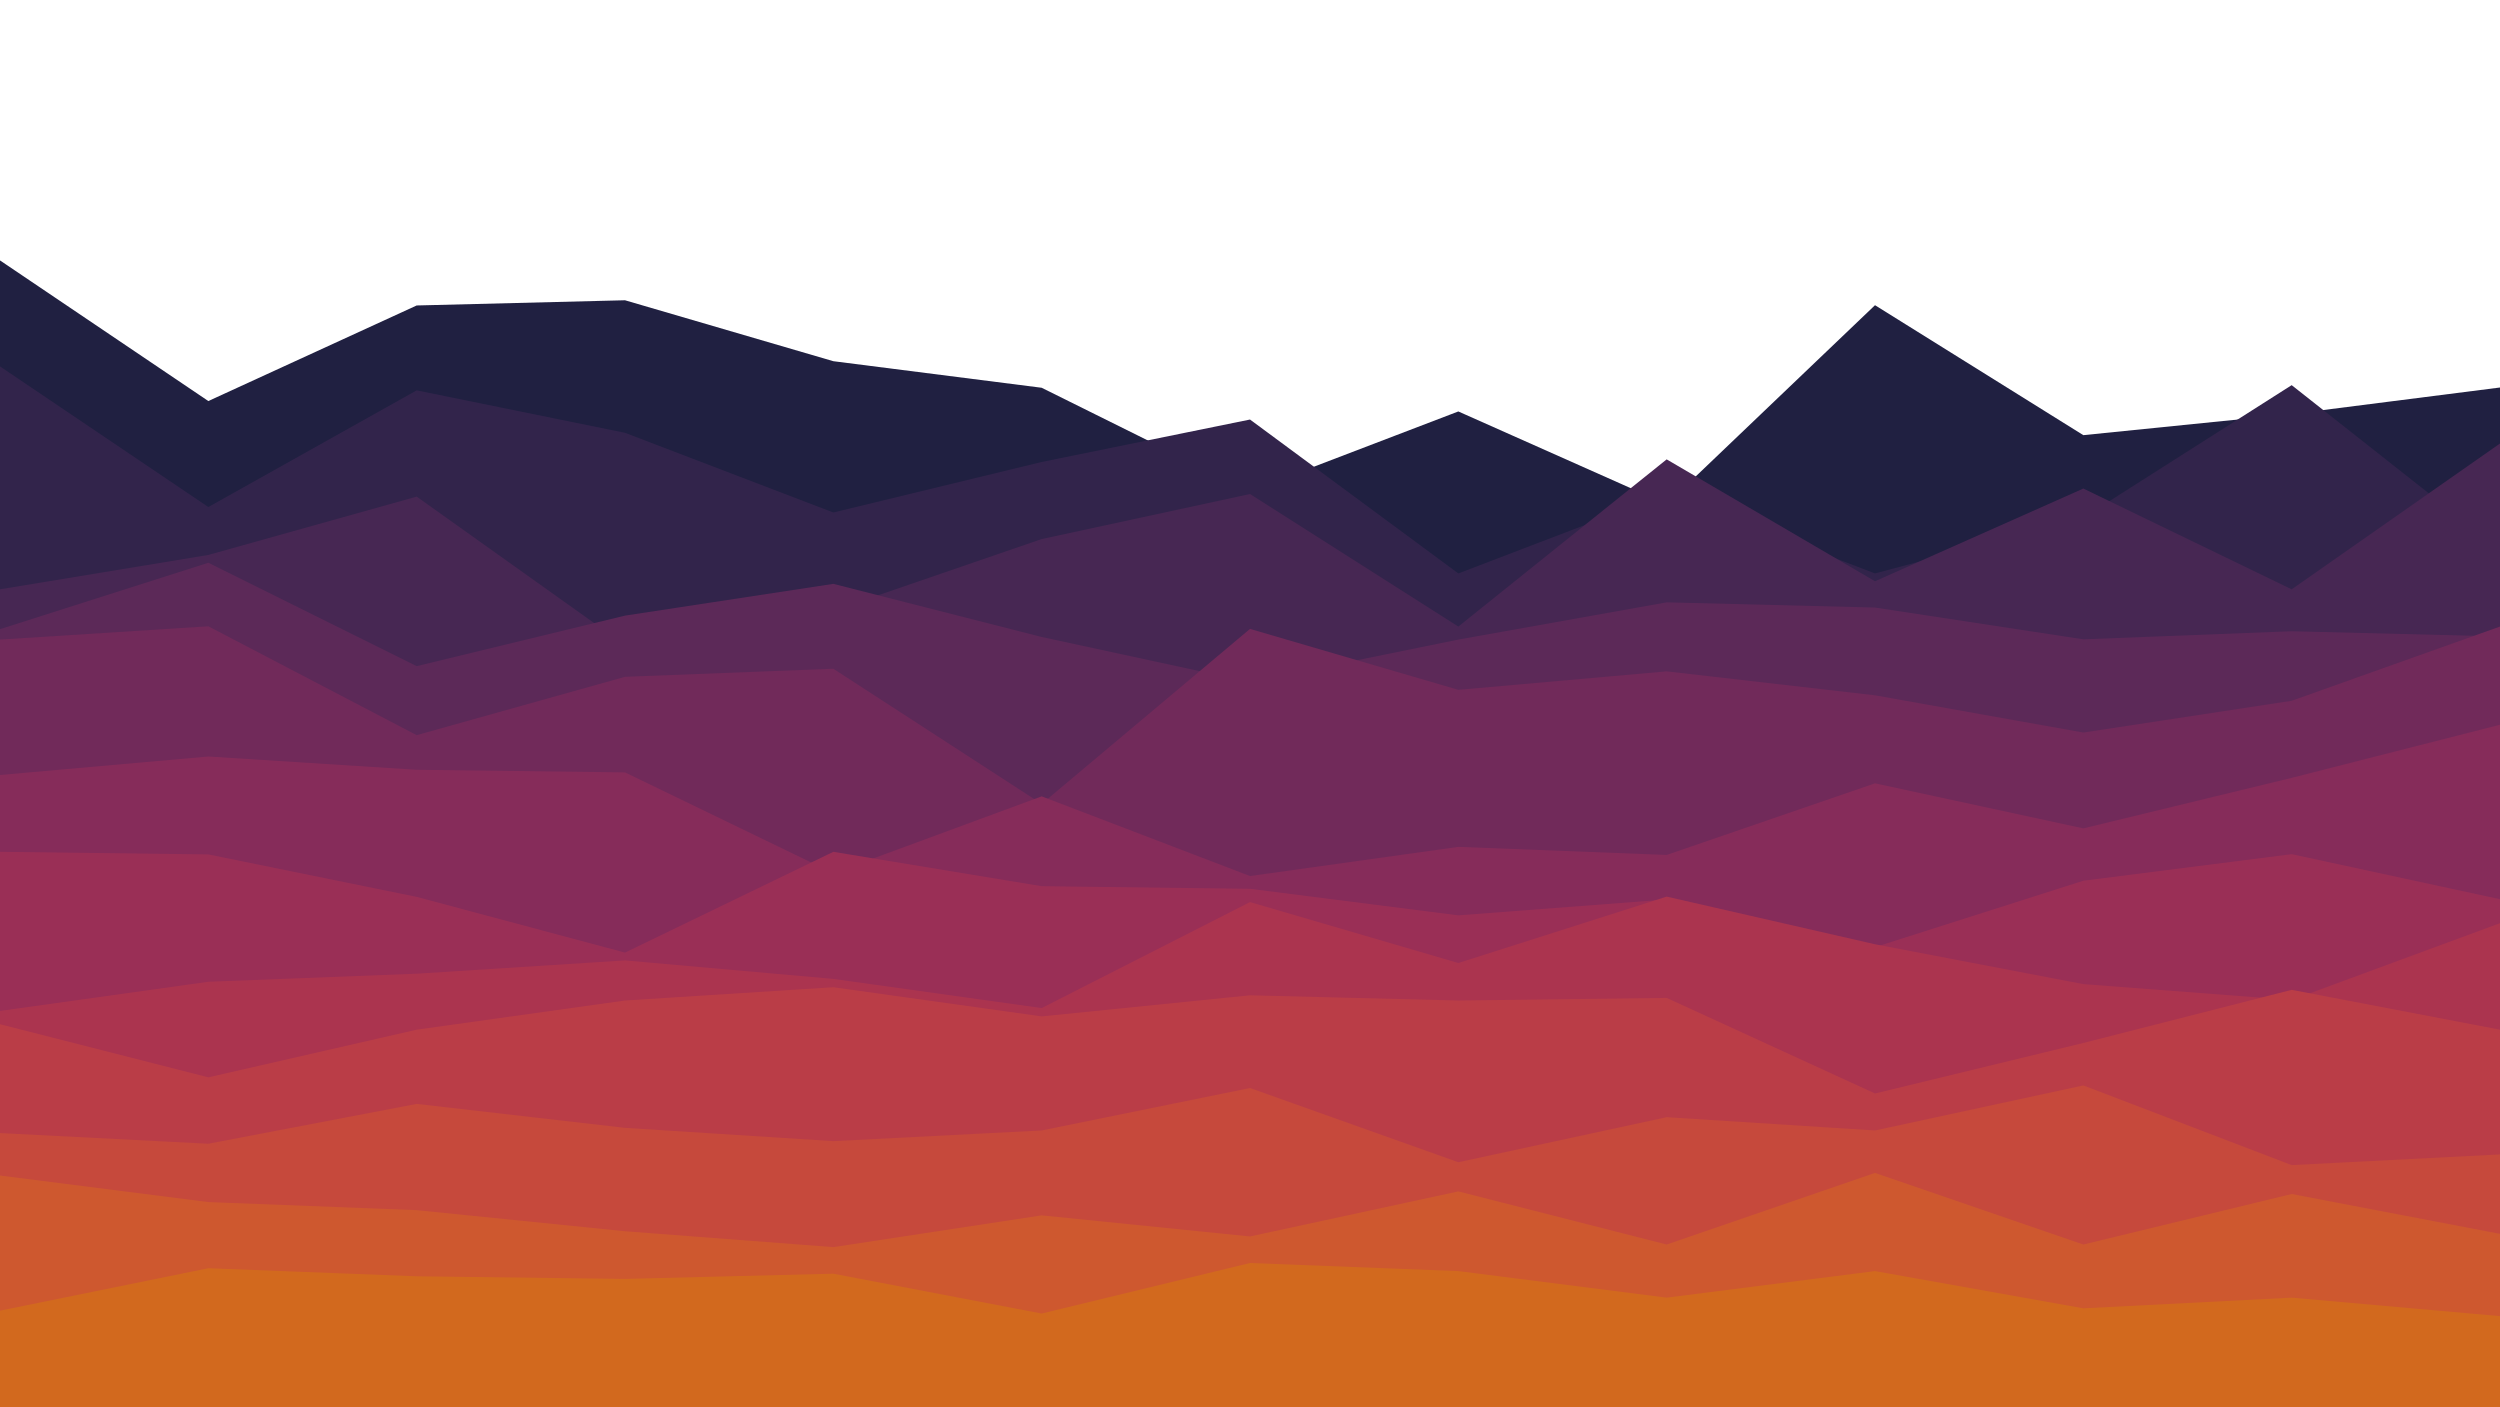
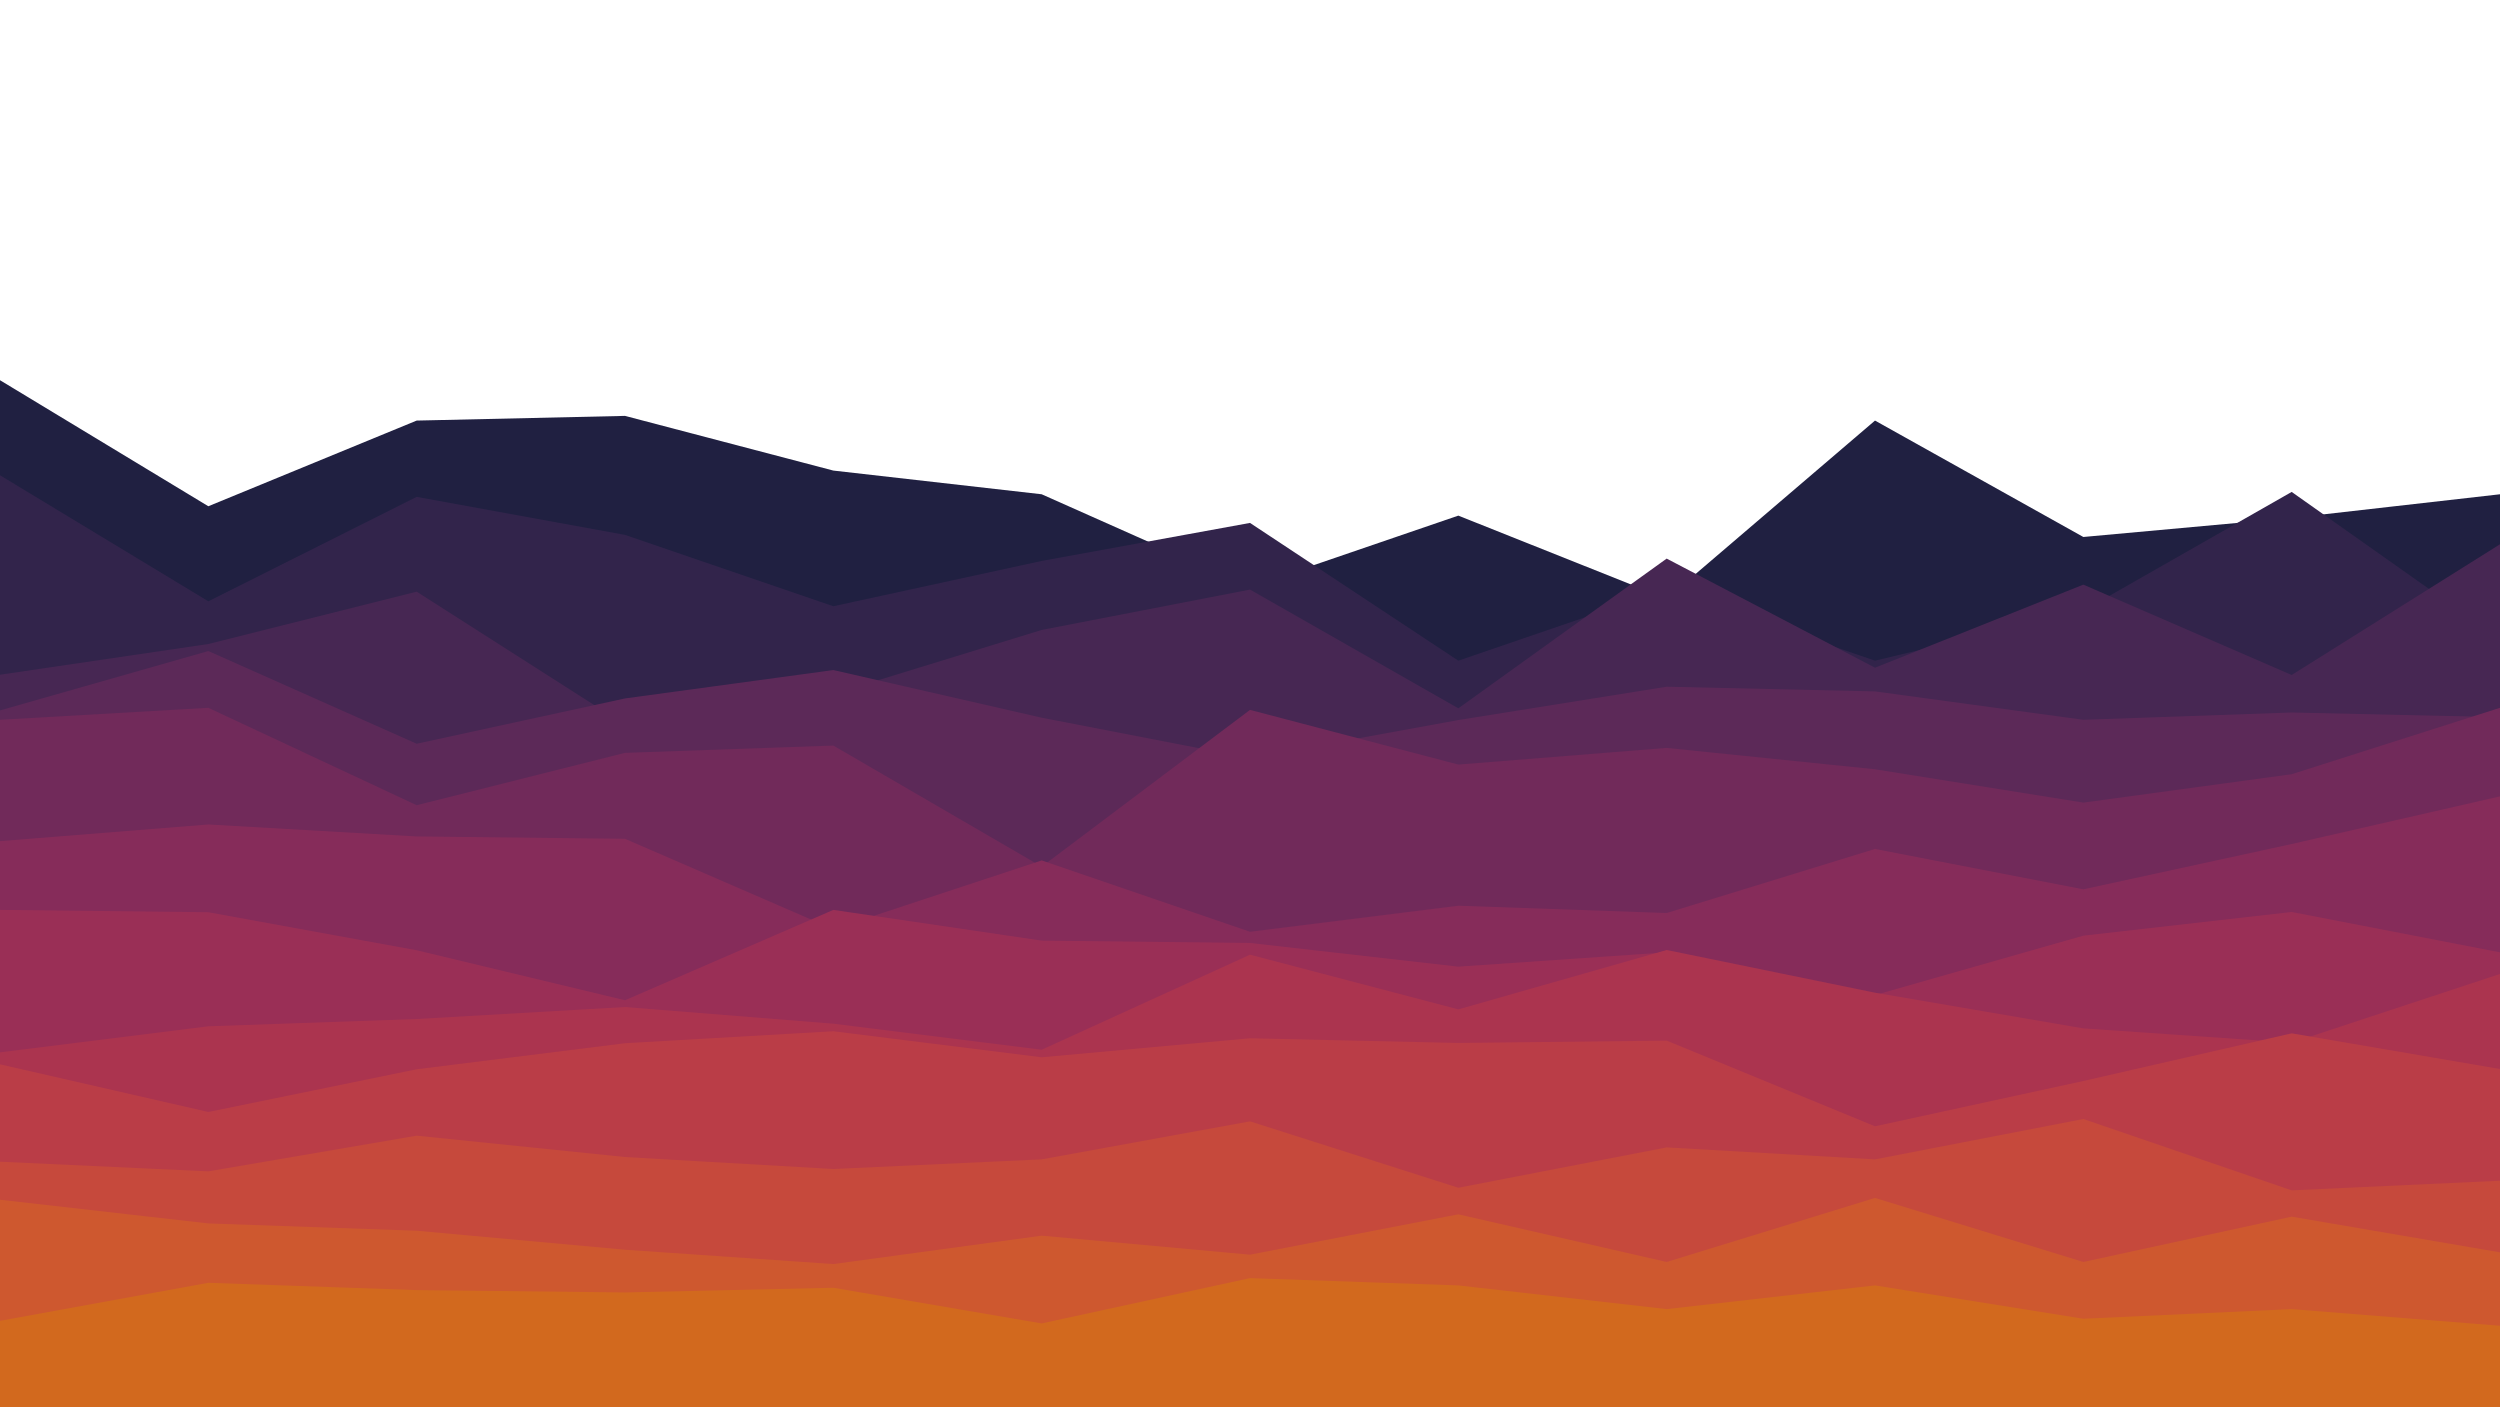
<svg xmlns="http://www.w3.org/2000/svg" version="1.1" id="visual" x="0px" y="0px" viewBox="0 0 960 540" style="enable-background:new 0 0 960 540;" xml:space="preserve">
  <style type="text/css">
	.st0{fill:#202041;}
	.st1{fill:#32244B;}
	.st2{fill:#472753;}
	.st3{fill:#5C2958;}
	.st4{fill:#712A5A;}
	.st5{fill:#862C5A;}
	.st6{fill:#9A2F56;}
	.st7{fill:#AB344F;}
	.st8{fill:#BA3D47;}
	.st9{fill:#C6493C;}
	.st10{fill:#CE582F;}
	.st11{fill:#D2691E;}
</style>
-   <path class="st0" d="M0,100l80,54l80-36.7l80-2l80,23.4l80,10.2l80,39.7l80-30.6l80,35.6l80-76.4l80,49.9l80-8.1l80-10.2V541h-80  h-80h-80h-80h-80h-80h-80h-80h-80h-80H80H0V100z" />
-   <path class="st1" d="M0,140.7l80,54l80-44.8l80,16.3l80,30.6l80-19.4l80-16.3l80,59.1l80-30.6l80,30.6l80-21.4l80-50.9l80,63.1v330  h-80h-80h-80h-80h-80h-80h-80h-80h-80h-80H80H0V140.7z" />
-   <path class="st2" d="M0,226.3l80-13.2l80-22.4l80,57l80-13.2l80-27.5l80-17.3l80,50.9l80-64.2l80,46.8l80-35.6l80,38.7l80-56V541  h-80h-80h-80h-80h-80h-80h-80h-80h-80h-80H80H0V226.3z" />
-   <path class="st3" d="M0,241.6l80-25.5l80,39.7l80-19.4l80-12.2l80,20.4l80,17.3l80-16.3l80-14.3l80,2l80,12.2l80-3.1l80,2V541h-80  h-80h-80h-80h-80h-80h-80h-80h-80h-80H80H0V241.6z" />
-   <path class="st4" d="M0,245.6l80-5.1l80,41.8l80-22.4l80-3.1l80,51.9l80-67.2l80,23.4l80-7.1l80,9.2l80,14.3l80-12.2l80-28.5V541  h-80h-80h-80h-80h-80h-80h-80h-80h-80h-80H80H0V245.6z" />
-   <path class="st5" d="M0,297.6l80-7.1l80,5.1l80,1l80,38.7l80-29.5l80,30.6l80-11.2l80,3.1l80-27.5l80,17.3l80-19.4l80-20.4V541h-80  h-80h-80h-80h-80h-80h-80h-80h-80h-80H80H0V297.6z" />
-   <path class="st6" d="M0,327.1l80,1l80,16.3l80,21.4l80-38.7l80,13.2l80,1l80,10.2l80-6.1l80,18.3l80-25.5l80-10.2l80,17.3V541h-80  h-80h-80h-80h-80h-80h-80h-80h-80h-80H80H0V327.1z" />
-   <path class="st7" d="M0,388.2L80,377l80-3.1l80-5.1l80,7.1l80,11.2l80-40.7l80,23.4l80-25.5l80,18.3l80,15.3l80,6.1l80-29.5V541h-80  h-80h-80h-80h-80h-80h-80h-80h-80h-80H80H0V388.2z" />
-   <path class="st8" d="M0,393.3l80,20.4l80-18.3l80-11.2l80-5.1l80,11.2l80-8.1l80,2l80-1l80,36.7l80-19.4l80-20.4l80,15.3V541h-80  h-80h-80h-80h-80h-80h-80h-80h-80h-80H80H0V393.3z" />
-   <path class="st9" d="M0,435.1l80,4.1l80-15.3l80,9.2l80,5.1l80-4.1l80-16.3l80,28.5l80-17.3l80,5.1l80-17.3l80,30.6l80-4.1V541h-80  h-80h-80h-80h-80h-80h-80h-80h-80h-80H80H0V435.1z" />
-   <path class="st10" d="M0,451.4l80,10.2l80,3.1l80,8.1l80,6.1l80-12.2l80,8.1l80-17.3l80,20.4l80-27.5l80,27.5l80-19.4l80,15.3V541  h-80h-80h-80h-80h-80h-80h-80h-80h-80h-80H80H0V451.4z" />
-   <path class="st11" d="M0,503.3L80,487l80,3.1l80,1l80-2l80,15.3l80-19.4l80,3.1l80,10.2l80-10.2l80,14.3l80-4.1l80,7.1V541h-80h-80  h-80h-80h-80h-80h-80h-80h-80h-80H80H0V503.3z" />
+   <path class="st0" d="M0,146l80,48.4l80-32.9l80-1.8l80,21l80,9.1l80,35.6l80-27.4l80,31.9l80-68.4l80,44.7l80-7.3l80-9.1V541h-80  h-80h-80h-80h-80h-80h-80h-80h-80h-80H80H0V146z" />
+   <path class="st1" d="M0,182.5l80,48.4l80-40.1l80,14.6l80,27.4l80-17.4l80-14.6l80,52.9l80-27.4l80,27.4l80-19.2l80-45.6l80,56.5  V541h-80h-80h-80h-80h-80h-80h-80h-80h-80h-80H80H0V182.5z" />
+   <path class="st2" d="M0,259.1l80-11.8l80-20.1l80,51.1l80-11.8l80-24.6l80-15.5l80,45.6l80-57.5l80,41.9l80-31.9l80,34.7l80-50.2  v332h-80h-80h-80h-80h-80h-80h-80h-80h-80h-80H80H0V259.1z" />
+   <path class="st3" d="M0,272.8L80,250l80,35.6l80-17.4l80-10.9l80,18.3l80,15.5l80-14.6l80-12.8l80,1.8l80,10.9l80-2.8l80,1.8V541  h-80h-80h-80h-80h-80h-80h-80h-80h-80h-80H80H0V272.8z" />
+   <path class="st4" d="M0,276.4l80-4.6l80,37.4l80-20.1l80-2.8l80,46.5l80-60.2l80,21l80-6.4l80,8.2l80,12.8l80-10.9l80-25.5V541h-80  h-80h-80h-80h-80h-80h-80h-80h-80h-80H80H0V276.4z" />
+   <path class="st5" d="M0,323l80-6.4l80,4.6l80,0.9l80,34.7l80-26.4l80,27.4l80-10l80,2.8l80-24.6l80,15.5l80-17.4l80-18.3V541h-80  h-80h-80h-80h-80h-80h-80h-80h-80h-80H80H0V323z" />
+   <path class="st6" d="M0,349.4l80,0.9l80,14.6l80,19.2l80-34.7l80,11.8l80,0.9l80,9.1l80-5.5l80,16.4l80-22.8l80-9.1l80,15.5V541h-80  h-80h-80h-80h-80h-80h-80h-80h-80h-80H80H0V349.4z" />
+   <path class="st7" d="M0,404.1l80-10l80-2.8l80-4.6l80,6.4l80,10l80-36.5l80,21l80-22.8l80,16.4l80,13.7l80,5.5l80-26.4v167h-80h-80  h-80h-80h-80h-80h-80h-80h-80h-80H80H0V404.1z" />
+   <path class="st8" d="M0,408.7L80,427l80-16.4l80-10l80-4.6l80,10l80-7.3l80,1.8l80-0.9l80,32.9l80-17.4l80-18.3l80,13.7V541h-80h-80  h-80h-80h-80h-80h-80h-80h-80h-80H80H0V408.7z" />
+   <path class="st9" d="M0,446.1l80,3.7l80-13.7l80,8.2l80,4.6l80-3.7l80-14.6l80,25.5l80-15.5l80,4.6l80-15.5l80,27.4l80-3.7V541h-80  h-80h-80h-80h-80h-80h-80h-80h-80h-80H80H0V446.1z" />
+   <path class="st10" d="M0,460.7l80,9.1l80,2.8l80,7.3l80,5.5l80-10.9l80,7.3l80-15.5l80,18.3l80-24.6l80,24.6l80-17.4l80,13.7V541  h-80h-80h-80h-80h-80h-80h-80h-80h-80h-80H80H0V460.7z" />
+   <path class="st11" d="M0,507.2l80-14.6l80,2.8l80,0.9l80-1.8l80,13.7l80-17.4l80,2.8l80,9.1l80-9.1l80,12.8l80-3.7l80,6.4V541h-80  h-80h-80h-80h-80h-80h-80h-80h-80h-80H80H0V507.2z" />
</svg>
